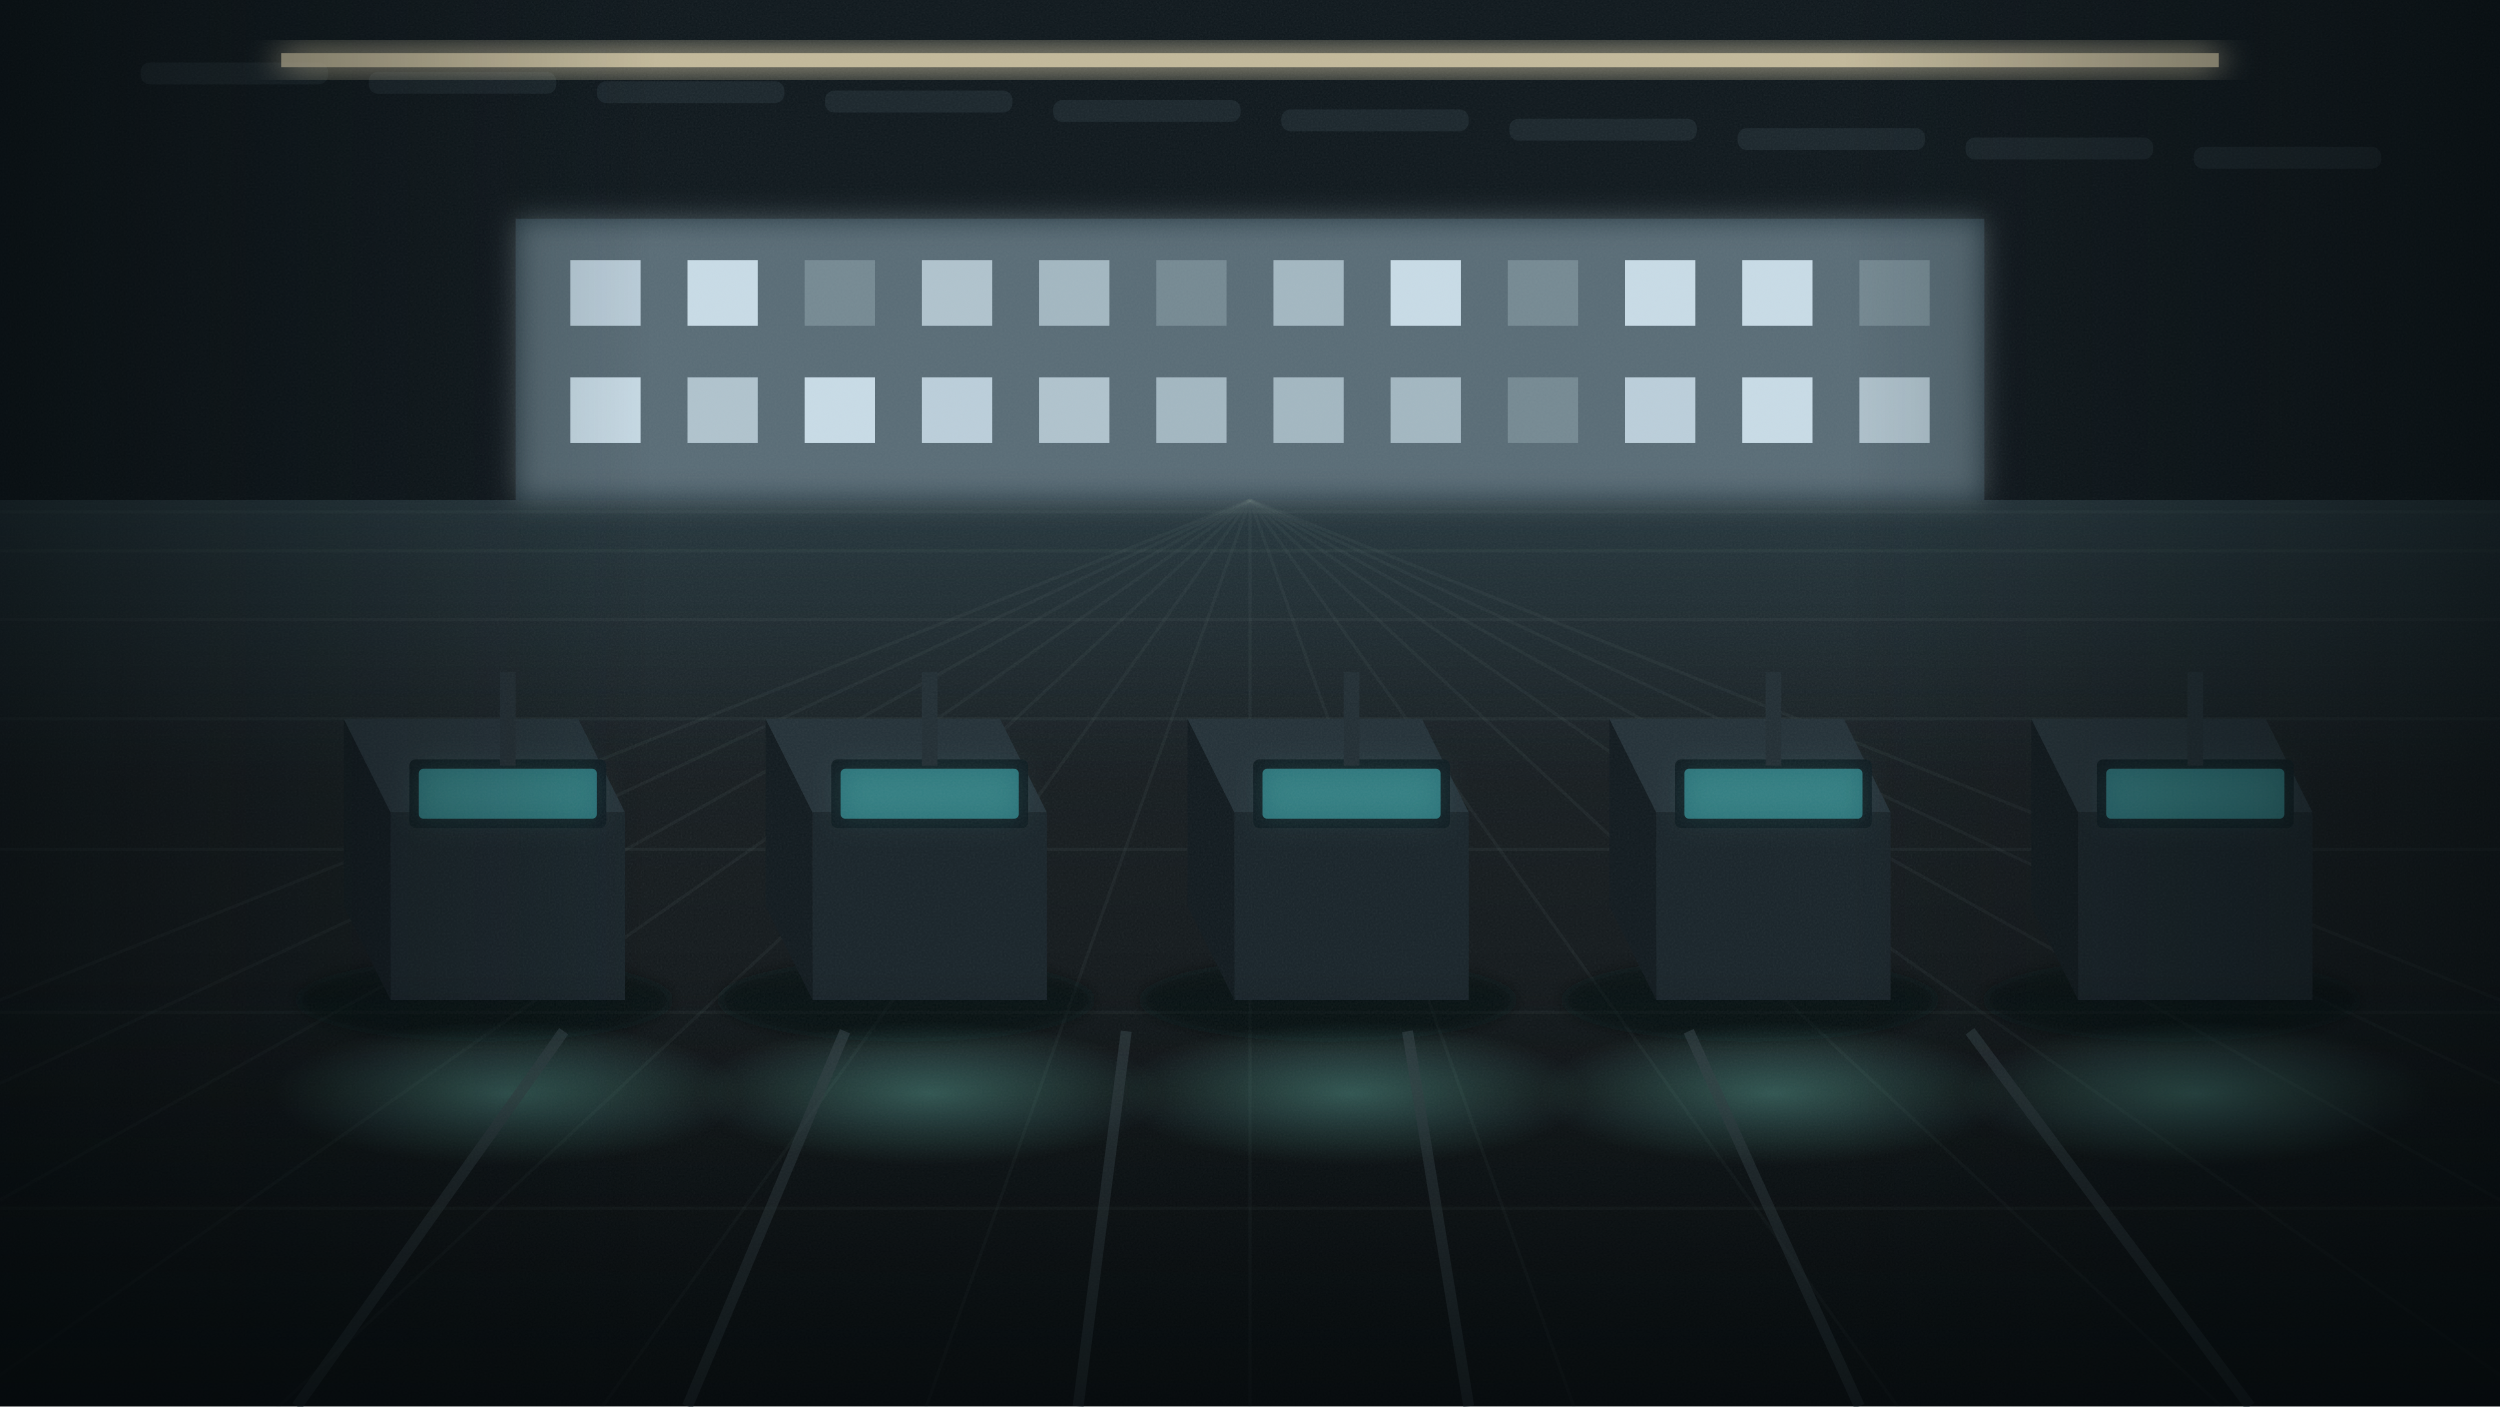
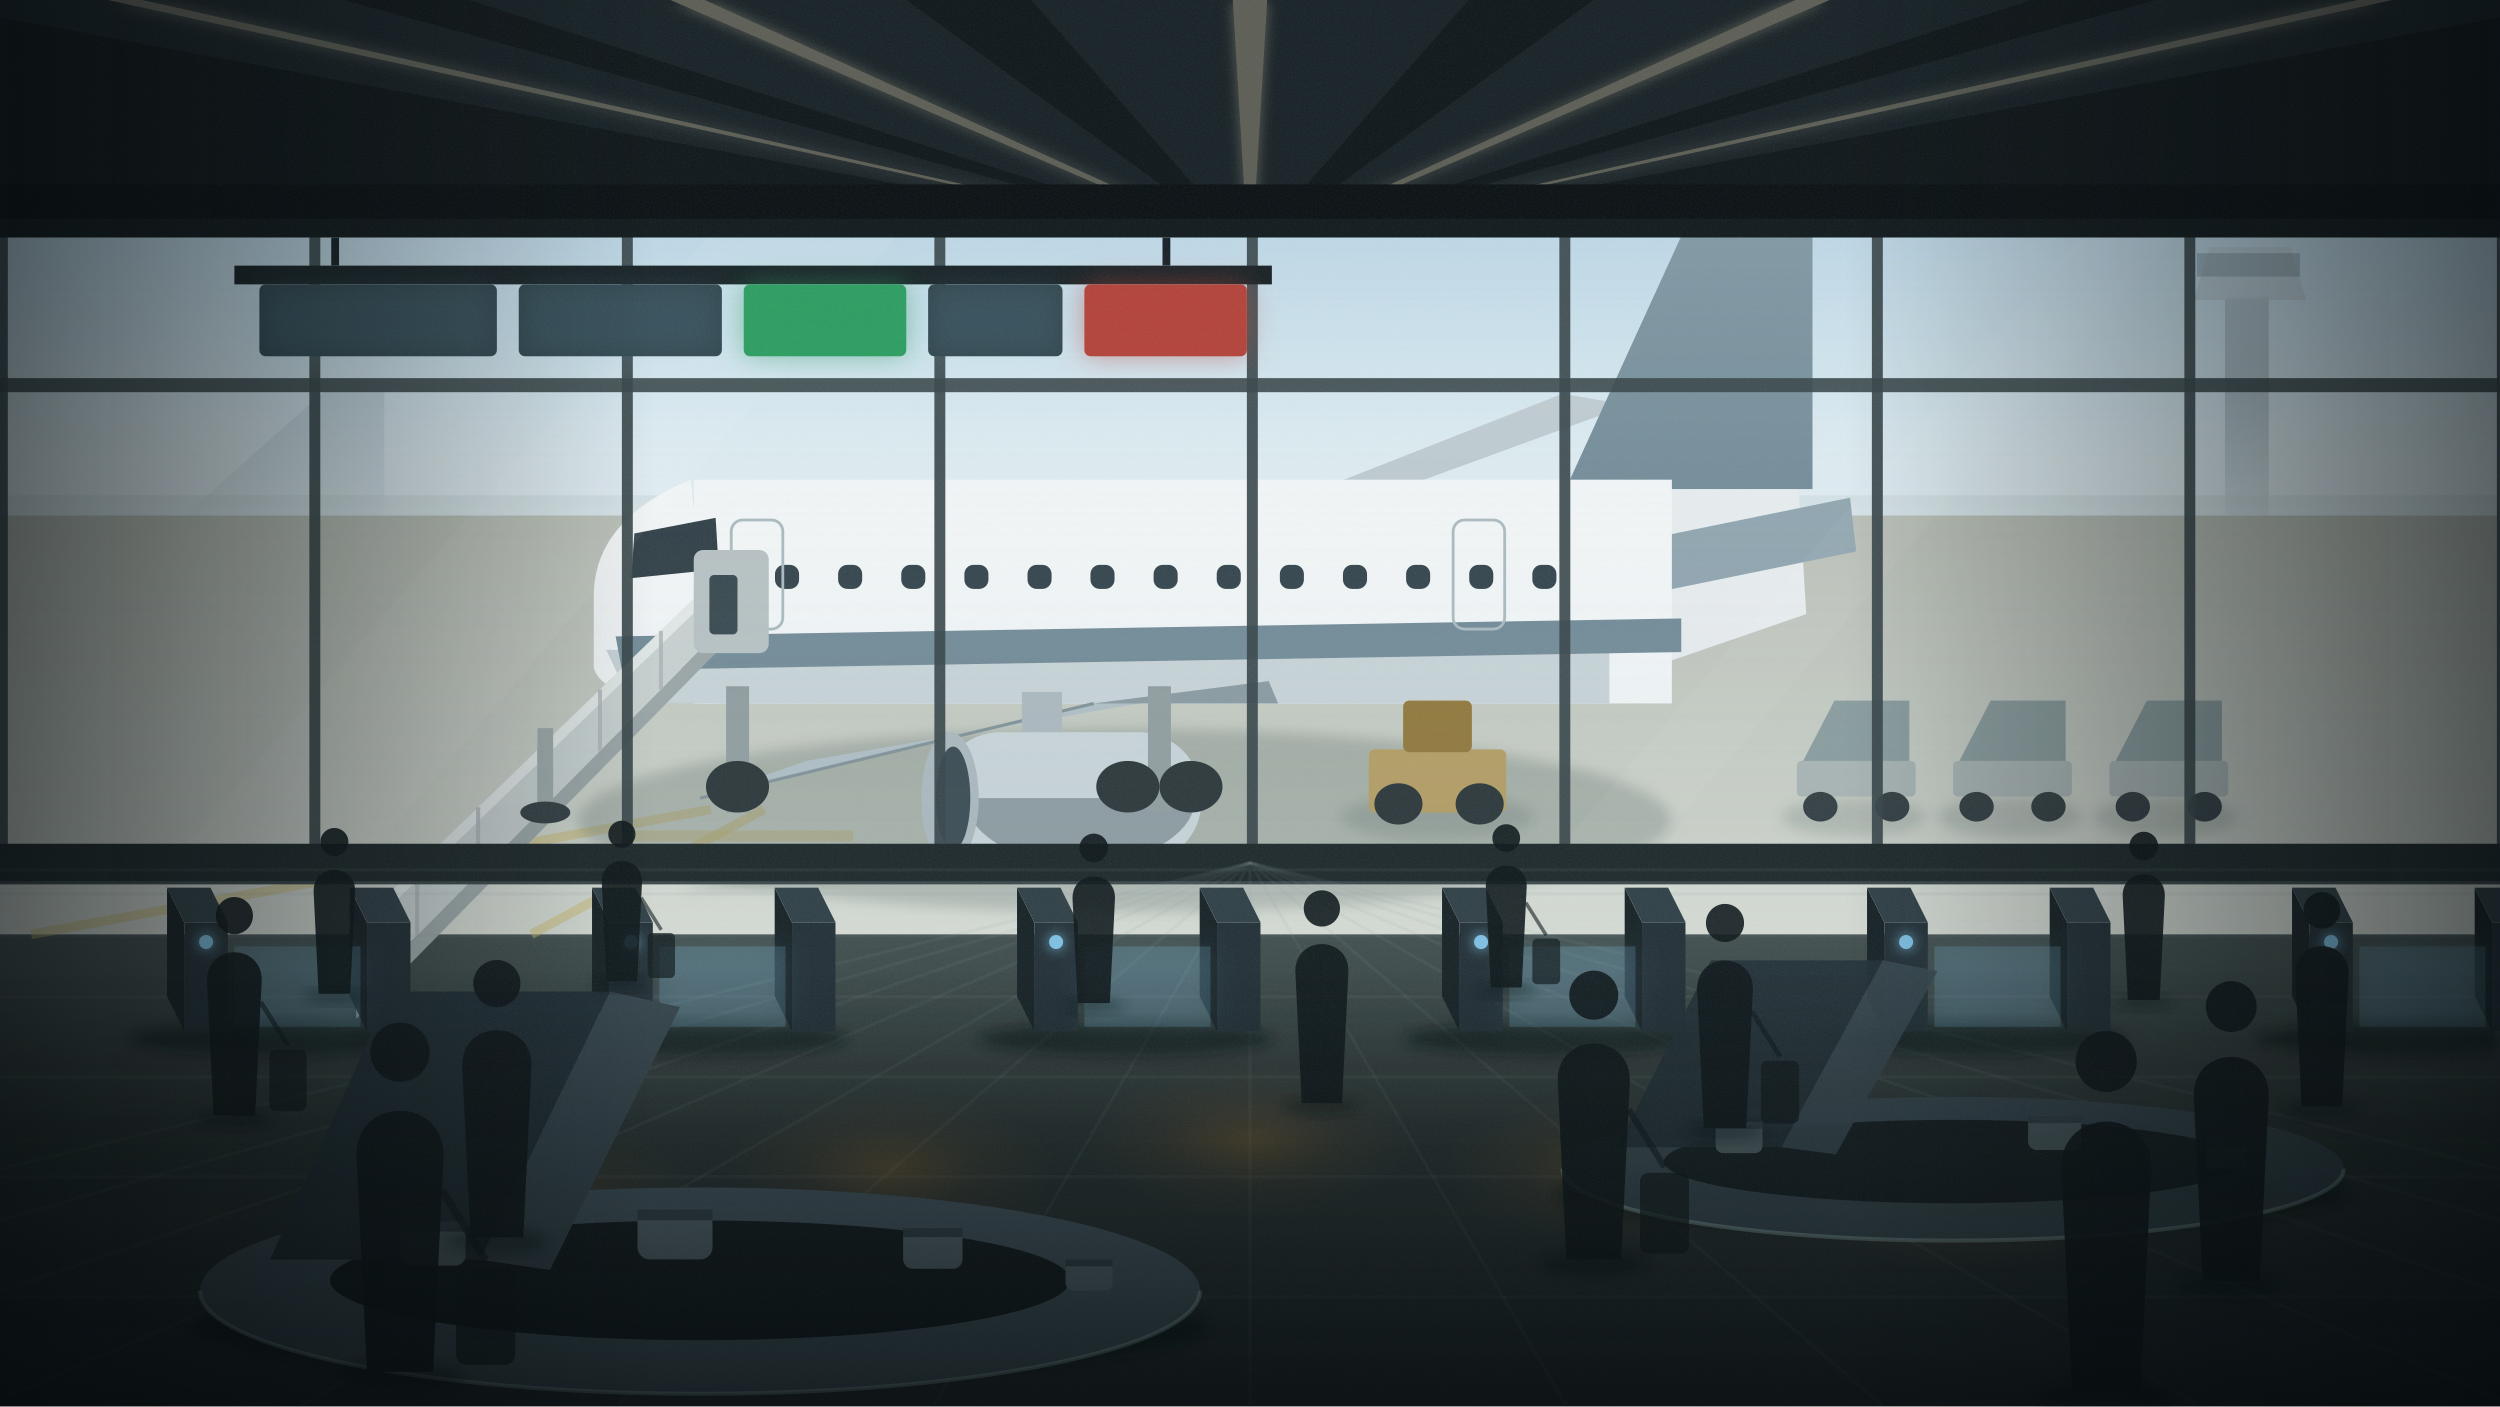
<svg xmlns="http://www.w3.org/2000/svg" width="1600" height="900" viewBox="0 0 1600 900">
  <defs>
    <filter id="gr" filterUnits="userSpaceOnUse" primitiveUnits="userSpaceOnUse" x="0" y="0" width="200" height="200">
      <feTurbulence type="fractalNoise" baseFrequency="0.85" numOctaves="3" seed="7" stitchTiles="stitch" />
      <feColorMatrix values="0 0 0 0 .55 0 0 0 0 .57 0 0 0 0 .54 .7 .7 .7 0 -.78" />
    </filter>
    <pattern id="p-gr" patternUnits="userSpaceOnUse" width="200" height="200">
      <rect width="200" height="200" filter="url(#gr)" />
    </pattern>
    <filter id="soft" x="-12%" y="-25%" width="124%" height="150%">
      <feGaussianBlur stdDeviation="4" />
    </filter>
    <filter id="near" x="-10%" y="-18%" width="120%" height="136%">
      <feGaussianBlur stdDeviation="2.2" />
    </filter>
    <filter id="bloom" x="-90%" y="-90%" width="280%" height="280%">
      <feGaussianBlur stdDeviation="11" result="b" />
      <feMerge>
        <feMergeNode in="b" />
        <feMergeNode in="b" />
        <feMergeNode in="SourceGraphic" />
      </feMerge>
    </filter>
    <filter id="bloom-s" x="-90%" y="-90%" width="280%" height="280%">
      <feGaussianBlur stdDeviation="4.5" result="b" />
      <feMerge>
        <feMergeNode in="b" />
        <feMergeNode in="SourceGraphic" />
      </feMerge>
    </filter>
    <filter id="glow" x="-80%" y="-80%" width="260%" height="260%">
      <feGaussianBlur stdDeviation="9" />
    </filter>
    <filter id="fx-bloom-s" x="-90%" y="-90%" width="280%" height="280%">
      <feGaussianBlur stdDeviation="4.5" result="b" />
      <feMerge>
        <feMergeNode in="b" />
        <feMergeNode in="SourceGraphic" />
      </feMerge>
    </filter>
    <filter id="fx-glow" x="-80%" y="-80%" width="260%" height="260%">
      <feGaussianBlur stdDeviation="9" />
    </filter>
    <filter id="fx-soft" x="-12%" y="-25%" width="124%" height="150%">
      <feGaussianBlur stdDeviation="4" />
    </filter>
    <linearGradient id="g-sky" x1="0" y1="0" x2="0" y2="1">
-       <stop offset="0" stop-color="#0b1216" />
-       <stop offset="1" stop-color="#18242a" />
+       <stop offset="0" stop-color="#8fb6cf" />
+       <stop offset="1" stop-color="#d9e9ef" />
    </linearGradient>
    <linearGradient id="g-floor" x1="0" y1="0" x2="0" y2="1">
-       <stop offset="0" stop-color="#1e2529" />
-       <stop offset="1" stop-color="#0d1214" />
+       <stop offset="0" stop-color="#3d4a45" />
+       <stop offset="1" stop-color="#232d2f" />
    </linearGradient>
    <linearGradient id="g-haze" x1="0" y1="0" x2="0" y2="1">
      <stop offset="0" stop-color="#33505a" stop-opacity="0.6" />
      <stop offset="1" stop-color="#33505a" stop-opacity="0" />
    </linearGradient>
    <linearGradient id="g-vl" x1="0" y1="0" x2="1" y2="0">
      <stop offset="0" stop-color="#04090b" stop-opacity="0.6" />
      <stop offset="1" stop-color="#04090b" stop-opacity="0" />
    </linearGradient>
    <linearGradient id="g-vr" x1="1" y1="0" x2="0" y2="0">
      <stop offset="0" stop-color="#04090b" stop-opacity="0.6" />
      <stop offset="1" stop-color="#04090b" stop-opacity="0" />
    </linearGradient>
    <linearGradient id="g-vb" x1="0" y1="1" x2="0" y2="0">
      <stop offset="0" stop-color="#04090b" stop-opacity="0.72" />
      <stop offset="1" stop-color="#04090b" stop-opacity="0" />
    </linearGradient>
    <radialGradient id="g-pool">
      <stop offset="0" stop-color="#e0912f" stop-opacity="0.45" />
      <stop offset="0.55" stop-color="#e0912f" stop-opacity="0.12" />
      <stop offset="1" stop-color="#e0912f" stop-opacity="0" />
    </radialGradient>
    <radialGradient id="g-pool-t">
-       <stop offset="0" stop-color="#7fe6d6" stop-opacity="0.4" />
-       <stop offset="1" stop-color="#7fe6d6" stop-opacity="0" />
+       <stop offset="0" stop-color="#8fd8ff" stop-opacity="0.4" />
+       <stop offset="1" stop-color="#8fd8ff" stop-opacity="0" />
    </radialGradient>
  </defs>
-   <rect width="1600" height="320" fill="url(#g-sky)" />
-   <rect y="320" width="1600" height="580" fill="url(#g-floor)" />
-   <rect y="260" width="1600" height="240" fill="url(#g-haze)" />
-   <rect width="1600" height="320" fill="#111a1f" />
-   <rect x="90" y="40" width="120" height="14" rx="6" fill="#1d282e" />
-   <rect x="236" y="46" width="120" height="14" rx="6" fill="#1d282e" />
-   <rect x="382" y="52" width="120" height="14" rx="6" fill="#1d282e" />
-   <rect x="528" y="58" width="120" height="14" rx="6" fill="#1d282e" />
-   <rect x="674" y="64" width="120" height="14" rx="6" fill="#1d282e" />
-   <rect x="820" y="70" width="120" height="14" rx="6" fill="#1d282e" />
-   <rect x="966" y="76" width="120" height="14" rx="6" fill="#1d282e" />
-   <rect x="1112" y="82" width="120" height="14" rx="6" fill="#1d282e" />
-   <rect x="1258" y="88" width="120" height="14" rx="6" fill="#1d282e" />
-   <rect x="1404" y="94" width="120" height="14" rx="6" fill="#1d282e" />
-   <rect x="180" y="34" width="1240" height="9" fill="#ffeec4" opacity="0.75" filter="url(#bloom)" />
-   <rect x="330" y="140" width="940" height="180" fill="#243640" />
-   <rect x="365" y="166.5" width="45" height="42" fill="#d1e4f0" opacity="0.8" />
-   <rect x="365" y="241.5" width="45" height="42" fill="#d1e4f0" opacity="0.9" />
-   <rect x="440" y="166.5" width="45" height="42" fill="#d1e4f0" opacity="0.9" />
-   <rect x="440" y="241.5" width="45" height="42" fill="#d1e4f0" opacity="0.7" />
-   <rect x="515" y="166.5" width="45" height="42" fill="#5d7079" opacity="0.7" />
-   <rect x="515" y="241.5" width="45" height="42" fill="#d1e4f0" opacity="0.9" />
-   <rect x="590" y="166.5" width="45" height="42" fill="#d1e4f0" opacity="0.7" />
-   <rect x="590" y="241.5" width="45" height="42" fill="#d1e4f0" opacity="0.8" />
-   <rect x="665" y="166.5" width="45" height="42" fill="#d1e4f0" opacity="0.6" />
-   <rect x="665" y="241.5" width="45" height="42" fill="#d1e4f0" opacity="0.7" />
-   <rect x="740" y="166.5" width="45" height="42" fill="#5d7079" opacity="0.7" />
-   <rect x="740" y="241.5" width="45" height="42" fill="#d1e4f0" opacity="0.6" />
-   <rect x="815" y="166.5" width="45" height="42" fill="#d1e4f0" opacity="0.6" />
-   <rect x="815" y="241.5" width="45" height="42" fill="#d1e4f0" opacity="0.6" />
-   <rect x="890" y="166.5" width="45" height="42" fill="#d1e4f0" opacity="0.9" />
-   <rect x="890" y="241.5" width="45" height="42" fill="#d1e4f0" opacity="0.6" />
-   <rect x="965" y="166.5" width="45" height="42" fill="#5d7079" opacity="0.7" />
-   <rect x="965" y="241.5" width="45" height="42" fill="#5d7079" opacity="0.7" />
-   <rect x="1040" y="166.5" width="45" height="42" fill="#d1e4f0" opacity="0.9" />
-   <rect x="1040" y="241.5" width="45" height="42" fill="#d1e4f0" opacity="0.8" />
-   <rect x="1115" y="166.5" width="45" height="42" fill="#d1e4f0" opacity="0.9" />
-   <rect x="1115" y="241.5" width="45" height="42" fill="#d1e4f0" opacity="0.9" />
-   <rect x="1190" y="166.5" width="45" height="42" fill="#5d7079" opacity="0.7" />
-   <rect x="1190" y="241.5" width="45" height="42" fill="#d1e4f0" opacity="0.7" />
-   <rect x="330" y="140" width="940" height="180" fill="#dbeef8" opacity="0.3" filter="url(#glow)" />
-   <path d="M -700 920 L 800 320" stroke="#6b7b76" stroke-width="2" opacity="0.1" fill="none" />
-   <path d="M -485.7 920 L 800 320" stroke="#6b7b76" stroke-width="2" opacity="0.1" fill="none" />
-   <path d="M -271.4 920 L 800 320" stroke="#6b7b76" stroke-width="2" opacity="0.1" fill="none" />
-   <path d="M -57.1 920 L 800 320" stroke="#6b7b76" stroke-width="2" opacity="0.1" fill="none" />
-   <path d="M 157.1 920 L 800 320" stroke="#6b7b76" stroke-width="2" opacity="0.1" fill="none" />
-   <path d="M 371.4 920 L 800 320" stroke="#6b7b76" stroke-width="2" opacity="0.1" fill="none" />
-   <path d="M 585.7 920 L 800 320" stroke="#6b7b76" stroke-width="2" opacity="0.1" fill="none" />
-   <path d="M 800 920 L 800 320" stroke="#6b7b76" stroke-width="2" opacity="0.1" fill="none" />
-   <path d="M 1014.3 920 L 800 320" stroke="#6b7b76" stroke-width="2" opacity="0.1" fill="none" />
-   <path d="M 1228.6 920 L 800 320" stroke="#6b7b76" stroke-width="2" opacity="0.1" fill="none" />
-   <path d="M 1442.9 920 L 800 320" stroke="#6b7b76" stroke-width="2" opacity="0.1" fill="none" />
-   <path d="M 1657.1 920 L 800 320" stroke="#6b7b76" stroke-width="2" opacity="0.1" fill="none" />
-   <path d="M 1871.4 920 L 800 320" stroke="#6b7b76" stroke-width="2" opacity="0.1" fill="none" />
-   <path d="M 2085.7 920 L 800 320" stroke="#6b7b76" stroke-width="2" opacity="0.1" fill="none" />
-   <path d="M 2300 920 L 800 320" stroke="#6b7b76" stroke-width="2" opacity="0.1" fill="none" />
-   <path d="M 0 327.6 L 1600 327.6" stroke="#6b7b76" stroke-width="2" opacity="0.1" fill="none" />
-   <path d="M 0 352.6 L 1600 352.6" stroke="#6b7b76" stroke-width="2" opacity="0.1" fill="none" />
-   <path d="M 0 396.5 L 1600 396.5" stroke="#6b7b76" stroke-width="2" opacity="0.1" fill="none" />
-   <path d="M 0 460 L 1600 460" stroke="#6b7b76" stroke-width="2" opacity="0.1" fill="none" />
-   <path d="M 0 543.6 L 1600 543.6" stroke="#6b7b76" stroke-width="2" opacity="0.1" fill="none" />
-   <path d="M 0 647.9 L 1600 647.9" stroke="#6b7b76" stroke-width="2" opacity="0.1" fill="none" />
-   <path d="M 0 773.3 L 1600 773.3" stroke="#6b7b76" stroke-width="2" opacity="0.1" fill="none" />
-   <ellipse cx="310" cy="640" rx="120" ry="26" fill="#04090b" opacity="0.5" filter="url(#soft)" />
-   <path d="M 250 640 L 220 580 L 220 460 L 250 520 Z" fill="#131c21" />
-   <path d="M 250 520 L 400 520 L 370 460 L 220 460 Z" fill="#26333a" />
-   <rect x="250" y="520" width="150" height="120" fill="#1b262c" />
-   <rect x="262" y="486" width="126" height="44" rx="4" fill="#0f1c22" />
-   <rect x="268" y="492" width="114" height="32" rx="3" fill="#2f7f86" opacity="0.85" />
-   <rect x="268" y="492" width="114" height="32" fill="#7fe6d6" opacity="0.14" filter="url(#glow)" />
-   <rect x="320" y="430" width="10" height="60" fill="#243036" />
-   <ellipse cx="325" cy="700" rx="150" ry="46" fill="url(#g-pool-t)" />
-   <ellipse cx="580" cy="640" rx="120" ry="26" fill="#04090b" opacity="0.5" filter="url(#soft)" />
-   <path d="M 520 640 L 490 580 L 490 460 L 520 520 Z" fill="#131c21" />
-   <path d="M 520 520 L 670 520 L 640 460 L 490 460 Z" fill="#26333a" />
-   <rect x="520" y="520" width="150" height="120" fill="#1b262c" />
-   <rect x="532" y="486" width="126" height="44" rx="4" fill="#0f1c22" />
-   <rect x="538" y="492" width="114" height="32" rx="3" fill="#2f7f86" opacity="0.85" />
-   <rect x="538" y="492" width="114" height="32" fill="#7fe6d6" opacity="0.14" filter="url(#glow)" />
-   <rect x="590" y="430" width="10" height="60" fill="#243036" />
-   <ellipse cx="595" cy="700" rx="150" ry="46" fill="url(#g-pool-t)" />
-   <ellipse cx="850" cy="640" rx="120" ry="26" fill="#04090b" opacity="0.5" filter="url(#soft)" />
-   <path d="M 790 640 L 760 580 L 760 460 L 790 520 Z" fill="#131c21" />
-   <path d="M 790 520 L 940 520 L 910 460 L 760 460 Z" fill="#26333a" />
-   <rect x="790" y="520" width="150" height="120" fill="#1b262c" />
-   <rect x="802" y="486" width="126" height="44" rx="4" fill="#0f1c22" />
-   <rect x="808" y="492" width="114" height="32" rx="3" fill="#2f7f86" opacity="0.85" />
-   <rect x="808" y="492" width="114" height="32" fill="#7fe6d6" opacity="0.14" filter="url(#glow)" />
-   <rect x="860" y="430" width="10" height="60" fill="#243036" />
-   <ellipse cx="865" cy="700" rx="150" ry="46" fill="url(#g-pool-t)" />
-   <ellipse cx="1120" cy="640" rx="120" ry="26" fill="#04090b" opacity="0.5" filter="url(#soft)" />
-   <path d="M 1060 640 L 1030 580 L 1030 460 L 1060 520 Z" fill="#131c21" />
-   <path d="M 1060 520 L 1210 520 L 1180 460 L 1030 460 Z" fill="#26333a" />
-   <rect x="1060" y="520" width="150" height="120" fill="#1b262c" />
-   <rect x="1072" y="486" width="126" height="44" rx="4" fill="#0f1c22" />
-   <rect x="1078" y="492" width="114" height="32" rx="3" fill="#2f7f86" opacity="0.85" />
-   <rect x="1078" y="492" width="114" height="32" fill="#7fe6d6" opacity="0.14" filter="url(#glow)" />
-   <rect x="1130" y="430" width="10" height="60" fill="#243036" />
-   <ellipse cx="1135" cy="700" rx="150" ry="46" fill="url(#g-pool-t)" />
-   <ellipse cx="1390" cy="640" rx="120" ry="26" fill="#04090b" opacity="0.5" filter="url(#soft)" />
-   <path d="M 1330 640 L 1300 580 L 1300 460 L 1330 520 Z" fill="#131c21" />
-   <path d="M 1330 520 L 1480 520 L 1450 460 L 1300 460 Z" fill="#26333a" />
-   <rect x="1330" y="520" width="150" height="120" fill="#1b262c" />
-   <rect x="1342" y="486" width="126" height="44" rx="4" fill="#0f1c22" />
-   <rect x="1348" y="492" width="114" height="32" rx="3" fill="#2f7f86" opacity="0.85" />
-   <rect x="1348" y="492" width="114" height="32" fill="#7fe6d6" opacity="0.14" filter="url(#glow)" />
-   <rect x="1400" y="430" width="10" height="60" fill="#243036" />
-   <ellipse cx="1405" cy="700" rx="150" ry="46" fill="url(#g-pool-t)" />
-   <path d="M 190 900 L 360.8 660" stroke="#3c4a50" stroke-width="7" opacity="0.55" fill="none" />
-   <path d="M 440 900 L 540.8 660" stroke="#3c4a50" stroke-width="7" opacity="0.55" fill="none" />
-   <path d="M 690 900 L 720.8 660" stroke="#3c4a50" stroke-width="7" opacity="0.55" fill="none" />
-   <path d="M 940 900 L 900.8 660" stroke="#3c4a50" stroke-width="7" opacity="0.55" fill="none" />
-   <path d="M 1190 900 L 1080.8 660" stroke="#3c4a50" stroke-width="7" opacity="0.55" fill="none" />
-   <path d="M 1440 900 L 1260.8 660" stroke="#3c4a50" stroke-width="7" opacity="0.55" fill="none" />
+   <rect width="1600" height="330" fill="url(#g-sky)" />
+   <rect y="330" width="1600" height="570" fill="url(#g-floor)" />
+   <rect y="270" width="1600" height="240" fill="url(#g-haze)" />
+   <defs>
+     <linearGradient id="a-sky" x1="0" y1="0" x2="0" y2="1">
+       <stop offset="0" stop-color="#8ab3ce" />
+       <stop offset="0.72" stop-color="#cfe3ec" />
+       <stop offset="1" stop-color="#e6f0f2" />
+     </linearGradient>
+     <linearGradient id="a-apron" x1="0" y1="0" x2="0" y2="1">
+       <stop offset="0" stop-color="#b6bcb3" />
+       <stop offset="1" stop-color="#d4d8ce" />
+     </linearGradient>
+     <linearGradient id="a-glass" x1="0" y1="0" x2="0" y2="1">
+       <stop offset="0" stop-color="#e8f4fa" stop-opacity="0.18" />
+       <stop offset="0.5" stop-color="#cfe4ee" stop-opacity="0.05" />
+       <stop offset="1" stop-color="#9fbccb" stop-opacity="0.12" />
+     </linearGradient>
+     <linearGradient id="a-fhaze" x1="0" y1="0" x2="0" y2="1">
+       <stop offset="0" stop-color="#dceaf0" stop-opacity="0" />
+       <stop offset="1" stop-color="#dceaf0" stop-opacity="0.85" />
+     </linearGradient>
+     <linearGradient id="a-refl" x1="0" y1="0" x2="0" y2="1">
+       <stop offset="0" stop-color="#cfe6f2" stop-opacity="0.16" />
+       <stop offset="1" stop-color="#cfe6f2" stop-opacity="0" />
+     </linearGradient>
+   </defs>
+   <rect width="1600" height="330" fill="url(#a-sky)" />
+   <path d="M 118 330 L 208 250 L 246 250 L 246 330 Z" fill="#a9bec8" opacity="0.45" />
+   <rect x="1424" y="190" width="28" height="140" fill="#9aacb4" opacity="0.7" />
+   <path d="M 1404 192 L 1414 158 L 1466 158 L 1476 192 Z" fill="#b0c1c8" opacity="0.75" />
+   <rect x="1406" y="162" width="66" height="15" fill="#5f7681" opacity="0.45" />
+   <rect y="317" width="1600" height="15" fill="#8d9a96" opacity="0.4" />
+   <rect y="248" width="1600" height="92" fill="url(#a-fhaze)" />
+   <rect y="330" width="1600" height="268" fill="url(#a-apron)" />
+   <path d="M 455 518 L 20 598" stroke="#c9b45e" stroke-width="6" opacity="0.5" fill="none" />
+   <path d="M 489 518 L 340 598" stroke="#c9b45e" stroke-width="6" opacity="0.5" fill="none" />
+   <path d="M 400 535 L 546 535" stroke="#c9b45e" stroke-width="7" opacity="0.45" fill="none" />
+   <ellipse cx="720" cy="525" rx="350" ry="58.7" fill="#57655f" opacity="0.32" filter="url(#soft)" />
+   <path d="M 850 311 L 1000 252 L 1042 259.3 L 895 313 Z" fill="#bcc8cd" />
+   <path d="M 990 307 L 1150 292.4 L 1156 393 L 990 450.2 Z" fill="#e7ecee" />
+   <path d="M 1002 313 L 1092 116.1 L 1160 116.1 L 1160 313 Z" fill="#6f8894" />
+   <path d="M 1044 347.1 L 1184 318.5 L 1188 352.9 L 1048 381.5 Z" fill="#8ea3ad" />
+   <path d="M 442 307 Q 380 332.8 380 381.5 L 380 427.3 Q 386 450.2 458 450.2 Z" fill="#f2f5f6" />
+   <rect x="444" y="307" width="626" height="143.2" fill="#f2f5f6" />
+   <path d="M 388 415.9 L 1030 415.9 L 1030 450.2 L 404 450.2 Z" fill="#c2ced3" opacity="0.9" />
+   <path d="M 406 341.4 L 458 331.4 L 460 364.3 L 404 370 Z" fill="#2c3a42" />
+   <path d="M 394 407.3 L 1076 395.8 L 1076 417.3 L 398 428.8 Z" fill="#6f8894" />
+   <rect x="496" y="361.5" width="15.4" height="15.4" rx="5.9" fill="#2f3f47" />
+   <rect x="536.4" y="361.5" width="15.4" height="15.4" rx="5.9" fill="#2f3f47" />
+   <rect x="576.8" y="361.5" width="15.4" height="15.4" rx="5.9" fill="#2f3f47" />
+   <rect x="617.2" y="361.5" width="15.4" height="15.4" rx="5.9" fill="#2f3f47" />
+   <rect x="657.6" y="361.5" width="15.4" height="15.4" rx="5.9" fill="#2f3f47" />
+   <rect x="697.9" y="361.5" width="15.4" height="15.4" rx="5.9" fill="#2f3f47" />
+   <rect x="738.3" y="361.5" width="15.4" height="15.4" rx="5.9" fill="#2f3f47" />
+   <rect x="778.7" y="361.5" width="15.4" height="15.4" rx="5.9" fill="#2f3f47" />
+   <rect x="819.1" y="361.5" width="15.4" height="15.4" rx="5.9" fill="#2f3f47" />
+   <rect x="859.5" y="361.5" width="15.4" height="15.4" rx="5.9" fill="#2f3f47" />
+   <rect x="899.9" y="361.5" width="15.4" height="15.4" rx="5.9" fill="#2f3f47" />
+   <rect x="940.3" y="361.5" width="15.4" height="15.4" rx="5.9" fill="#2f3f47" />
+   <rect x="980.7" y="361.5" width="15.4" height="15.4" rx="5.9" fill="#2f3f47" />
+   <rect x="468" y="332.8" width="33" height="69.8" rx="7.3" fill="none" stroke="#a9b8bd" stroke-width="1.8" />
+   <rect x="930" y="332.8" width="33" height="69.8" rx="7.3" fill="none" stroke="#a9b8bd" stroke-width="1.8" />
+   <path d="M 760 534.7 L 500 553 L 432 571.4 L 690 549.4 Z" fill="#4f5d58" opacity="0.3" filter="url(#soft)" />
+   <path d="M 812 435.9 L 516 487 L 448 510.8 L 700 450.2 Z" fill="#aebdc3" />
+   <path d="M 448 510.8 L 700 450.2" stroke="#7e8e94" stroke-width="2" fill="none" />
+   <path d="M 812 435.9 L 700 450.2 L 818 450.2 Z" fill="#87979d" />
+   <rect x="654" y="442.9" width="25.7" height="40.4" fill="#aab7bc" />
+   <rect x="600" y="468.6" width="168.9" height="84.4" rx="40.4" fill="#c9d4d8" />
+   <path d="M 618 510.8 a 73.4 42.2 0 0 0 146.9 0 Z" fill="#8b989d" />
+   <ellipse cx="608" cy="510.8" rx="18.4" ry="42.2" fill="#aab7bc" />
+   <ellipse cx="610" cy="510.8" rx="11" ry="33" fill="#33434a" />
+   <rect x="464.7" y="439.2" width="14.7" height="80.8" fill="#8e9a9c" />
+   <ellipse cx="472" cy="503.5" rx="20.2" ry="16.5" fill="#232c2f" />
+   <rect x="734.7" y="439.2" width="14.7" height="80.8" fill="#8e9a9c" />
+   <ellipse cx="721.8" cy="503.5" rx="20.2" ry="16.5" fill="#232c2f" />
+   <ellipse cx="762.2" cy="503.5" rx="20.2" ry="16.5" fill="#232c2f" />
+   <ellipse cx="920" cy="523" rx="62" ry="14.7" fill="#57655f" opacity="0.26" filter="url(#soft)" />
+   <rect x="876" y="479.6" width="88" height="40.4" rx="4" fill="#b39a5c" />
+   <rect x="898" y="448.4" width="44" height="33" rx="4" fill="#8e7333" />
+   <ellipse cx="895" cy="514.5" rx="15.4" ry="13.2" fill="#232c2f" />
+   <ellipse cx="947" cy="514.5" rx="15.4" ry="13.2" fill="#232c2f" />
+   <ellipse cx="1186" cy="523" rx="46" ry="12.5" fill="#57655f" opacity="0.24" filter="url(#soft)" />
+   <rect x="1150" y="487" width="76" height="22.8" rx="3" fill="#a8b2b1" />
+   <path d="M 1154 487 L 1174 448.4 L 1222 448.4 L 1222 487 Z" fill="#87999a" />
+   <ellipse cx="1165" cy="516.3" rx="11" ry="9.5" fill="#2a3437" />
+   <ellipse cx="1211" cy="516.3" rx="11" ry="9.5" fill="#2a3437" />
+   <ellipse cx="1286" cy="523" rx="46" ry="12.5" fill="#57655f" opacity="0.24" filter="url(#soft)" />
+   <rect x="1250" y="487" width="76" height="22.8" rx="3" fill="#a8b2b1" />
+   <path d="M 1254 487 L 1274 448.4 L 1322 448.4 L 1322 487 Z" fill="#87999a" />
+   <ellipse cx="1265" cy="516.3" rx="11" ry="9.5" fill="#2a3437" />
+   <ellipse cx="1311" cy="516.3" rx="11" ry="9.5" fill="#2a3437" />
+   <ellipse cx="1386" cy="523" rx="46" ry="12.5" fill="#57655f" opacity="0.24" filter="url(#soft)" />
+   <rect x="1350" y="487" width="76" height="22.8" rx="3" fill="#a8b2b1" />
+   <path d="M 1354 487 L 1374 448.4 L 1422 448.4 L 1422 487 Z" fill="#87999a" />
+   <ellipse cx="1365" cy="516.3" rx="11" ry="9.5" fill="#2a3437" />
+   <ellipse cx="1411" cy="516.3" rx="11" ry="9.5" fill="#2a3437" />
+   <path d="M 228 592 L 462 366 L 462 402 L 228 638 Z" fill="#c8cfce" />
+   <path d="M 228 638 L 462 402 L 462 414 L 228 652 Z" fill="#98a2a3" />
+   <path d="M 228 592 L 462 366 L 462 375 L 228 601 Z" fill="#e2e7e6" />
+   <path d="M 267 554.3 L 267 598.7" stroke="#a7b0b0" stroke-width="2.6" opacity="0.8" fill="none" />
+   <path d="M 306 516.7 L 306 559.3" stroke="#a7b0b0" stroke-width="2.6" opacity="0.8" fill="none" />
+   <path d="M 345 479 L 345 520" stroke="#a7b0b0" stroke-width="2.6" opacity="0.8" fill="none" />
+   <path d="M 384 441.3 L 384 480.7" stroke="#a7b0b0" stroke-width="2.6" opacity="0.8" fill="none" />
+   <path d="M 423 403.7 L 423 441.3" stroke="#a7b0b0" stroke-width="2.6" opacity="0.8" fill="none" />
+   <rect x="444" y="352" width="48" height="66" rx="6" fill="#b6c0c1" />
+   <rect x="454" y="368" width="18" height="38" rx="3" fill="#33434a" />
+   <rect x="344" y="466" width="10" height="52" fill="#9aa4a5" />
+   <ellipse cx="349" cy="520" rx="16" ry="7" fill="#2a3437" />
+   <rect y="132" width="1600" height="420" fill="url(#a-glass)" />
+   <path d="M 110 552 L 470 132 L 590 132 L 232 552 Z" fill="#ffffff" opacity="0.05" />
+   <path d="M 990 552 L 1348 132 L 1408 132 L 1050 552 Z" fill="#ffffff" opacity="0.04" />
+   <rect x="-2" y="132" width="7" height="420" fill="#3c4a4e" opacity="0.92" />
+   <rect x="198" y="132" width="7" height="420" fill="#3c4a4e" opacity="0.92" />
+   <rect x="398" y="132" width="7" height="420" fill="#3c4a4e" opacity="0.92" />
+   <rect x="598" y="132" width="7" height="420" fill="#3c4a4e" opacity="0.92" />
+   <rect x="798" y="132" width="7" height="420" fill="#3c4a4e" opacity="0.92" />
+   <rect x="998" y="132" width="7" height="420" fill="#3c4a4e" opacity="0.92" />
+   <rect x="1198" y="132" width="7" height="420" fill="#3c4a4e" opacity="0.92" />
+   <rect x="1398" y="132" width="7" height="420" fill="#3c4a4e" opacity="0.92" />
+   <rect x="1598" y="132" width="7" height="420" fill="#3c4a4e" opacity="0.92" />
+   <rect y="242" width="1600" height="9" fill="#3c4a4e" opacity="0.9" />
+   <rect y="132" width="1600" height="20" fill="#141d20" />
+   <rect y="540" width="1600" height="26" fill="#222d30" />
+   <rect width="1600" height="132" fill="#121a1d" />
+   <path d="M -60 0 L 652 132 L 700 132 L 220 0 Z" fill="#1a2429" />
+   <path d="M 69 0 L 673 132 L 679 132 L 91 0 Z" fill="#ffeec4" opacity="0.3" filter="url(#bloom-s)" />
+   <path d="M 300 0 L 714 132 L 762 132 L 580 0 Z" fill="#1a2429" />
+   <path d="M 429 0 L 735 132 L 741 132 L 451 0 Z" fill="#ffeec4" opacity="0.3" filter="url(#bloom-s)" />
+   <path d="M 660 0 L 776 132 L 824 132 L 940 0 Z" fill="#1a2429" />
+   <path d="M 789 0 L 797 132 L 803 132 L 811 0 Z" fill="#ffeec4" opacity="0.3" filter="url(#bloom-s)" />
+   <path d="M 1020 0 L 838 132 L 886 132 L 1300 0 Z" fill="#1a2429" />
+   <path d="M 1149 0 L 859 132 L 865 132 L 1171 0 Z" fill="#ffeec4" opacity="0.3" filter="url(#bloom-s)" />
+   <path d="M 1380 0 L 900 132 L 948 132 L 1660 0 Z" fill="#1a2429" />
+   <path d="M 1509 0 L 921 132 L 927 132 L 1531 0 Z" fill="#ffeec4" opacity="0.3" filter="url(#bloom-s)" />
+   <rect y="118" width="1600" height="22" fill="#0d1417" />
+   <rect x="150" y="170" width="664" height="12" fill="#1a2428" />
+   <rect x="212" y="152" width="5" height="18" fill="#1a2428" />
+   <rect x="744" y="152" width="5" height="18" fill="#1a2428" />
+   <rect x="166" y="182" width="152" height="46" rx="4" fill="#31454c" />
+   <rect x="166" y="182" width="152" height="46" fill="#8fd8ff" opacity="0.1" filter="url(#glow)" />
+   <rect x="332" y="182" width="130" height="46" rx="4" fill="#31454c" />
+   <rect x="332" y="182" width="130" height="46" fill="#8fd8ff" opacity="0.1" filter="url(#glow)" />
+   <rect x="476" y="182" width="104" height="46" rx="4" fill="#2f9e63" />
+   <rect x="476" y="182" width="104" height="46" fill="#2f9e63" opacity="0.5" filter="url(#glow)" />
+   <rect x="594" y="182" width="86" height="46" rx="4" fill="#31454c" />
+   <rect x="594" y="182" width="86" height="46" fill="#8fd8ff" opacity="0.1" filter="url(#glow)" />
+   <rect x="694" y="182" width="104" height="46" rx="4" fill="#b3453c" />
+   <rect x="694" y="182" width="104" height="46" fill="#b3453c" opacity="0.5" filter="url(#glow)" />
+   <path d="M -700 920 L 800 552" stroke="#7d8f8a" stroke-width="2" opacity="0.1" fill="none" />
+   <path d="M -485.7 920 L 800 552" stroke="#7d8f8a" stroke-width="2" opacity="0.1" fill="none" />
+   <path d="M -271.4 920 L 800 552" stroke="#7d8f8a" stroke-width="2" opacity="0.1" fill="none" />
+   <path d="M -57.1 920 L 800 552" stroke="#7d8f8a" stroke-width="2" opacity="0.1" fill="none" />
+   <path d="M 157.1 920 L 800 552" stroke="#7d8f8a" stroke-width="2" opacity="0.1" fill="none" />
+   <path d="M 371.4 920 L 800 552" stroke="#7d8f8a" stroke-width="2" opacity="0.1" fill="none" />
+   <path d="M 585.7 920 L 800 552" stroke="#7d8f8a" stroke-width="2" opacity="0.1" fill="none" />
+   <path d="M 800 920 L 800 552" stroke="#7d8f8a" stroke-width="2" opacity="0.1" fill="none" />
+   <path d="M 1014.3 920 L 800 552" stroke="#7d8f8a" stroke-width="2" opacity="0.1" fill="none" />
+   <path d="M 1228.6 920 L 800 552" stroke="#7d8f8a" stroke-width="2" opacity="0.1" fill="none" />
+   <path d="M 1442.9 920 L 800 552" stroke="#7d8f8a" stroke-width="2" opacity="0.1" fill="none" />
+   <path d="M 1657.1 920 L 800 552" stroke="#7d8f8a" stroke-width="2" opacity="0.1" fill="none" />
+   <path d="M 1871.4 920 L 800 552" stroke="#7d8f8a" stroke-width="2" opacity="0.1" fill="none" />
+   <path d="M 2085.7 920 L 800 552" stroke="#7d8f8a" stroke-width="2" opacity="0.1" fill="none" />
+   <path d="M 2300 920 L 800 552" stroke="#7d8f8a" stroke-width="2" opacity="0.1" fill="none" />
+   <path d="M 0 556.7 L 1600 556.7" stroke="#7d8f8a" stroke-width="2" opacity="0.1" fill="none" />
+   <path d="M 0 572 L 1600 572" stroke="#7d8f8a" stroke-width="2" opacity="0.1" fill="none" />
+   <path d="M 0 598.9 L 1600 598.9" stroke="#7d8f8a" stroke-width="2" opacity="0.1" fill="none" />
+   <path d="M 0 637.8 L 1600 637.8" stroke="#7d8f8a" stroke-width="2" opacity="0.1" fill="none" />
+   <path d="M 0 689.2 L 1600 689.2" stroke="#7d8f8a" stroke-width="2" opacity="0.1" fill="none" />
+   <path d="M 0 753.1 L 1600 753.1" stroke="#7d8f8a" stroke-width="2" opacity="0.1" fill="none" />
+   <path d="M 0 830 L 1600 830" stroke="#7d8f8a" stroke-width="2" opacity="0.1" fill="none" />
+   <rect y="564" width="1600" height="170" fill="url(#a-refl)" />
+   <ellipse cx="340" cy="766" rx="104" ry="48" fill="url(#g-pool)" opacity="0.5" />
+   <ellipse cx="570" cy="748" rx="104" ry="48" fill="url(#g-pool)" opacity="0.5" />
+   <ellipse cx="800" cy="730" rx="104" ry="48" fill="url(#g-pool)" opacity="0.5" />
+   <ellipse cx="1030" cy="748" rx="104" ry="48" fill="url(#g-pool)" opacity="0.5" />
+   <ellipse cx="1260" cy="766" rx="104" ry="48" fill="url(#g-pool)" opacity="0.5" />
+   <ellipse cx="176.5" cy="665" rx="94.7" ry="11.1" fill="#04090b" opacity="0.45" filter="url(#soft)" />
+   <path d="M 118 660 L 106.9 637.7 L 106.9 568.1 L 118 590.4 Z" fill="#1b262a" />
+   <path d="M 118 590.4 L 145.8 590.4 L 134.7 568.1 L 106.9 568.1 Z" fill="#33434a" />
+   <rect x="118" y="590.4" width="27.8" height="69.6" fill="#26333a" />
+   <path d="M 234.9 660 L 223.8 637.7 L 223.8 568.1 L 234.9 590.4 Z" fill="#1b262a" />
+   <path d="M 234.9 590.4 L 262.8 590.4 L 251.6 568.1 L 223.8 568.1 Z" fill="#33434a" />
+   <rect x="234.9" y="590.4" width="27.8" height="69.6" fill="#26333a" />
+   <rect x="150" y="605.7" width="80.7" height="51.5" fill="#8fd8ff" opacity="0.18" />
+   <rect x="150" y="605.7" width="80.7" height="51.5" fill="#8fd8ff" opacity="0.1" filter="url(#glow)" />
+   <circle cx="131.9" cy="602.9" r="4.5" fill="#8fd8ff" opacity="0.85" filter="url(#bloom-s)" />
+   <ellipse cx="448.5" cy="665" rx="94.7" ry="11.1" fill="#04090b" opacity="0.45" filter="url(#soft)" />
+   <path d="M 390 660 L 378.9 637.7 L 378.9 568.1 L 390 590.4 Z" fill="#1b262a" />
+   <path d="M 390 590.4 L 417.8 590.4 L 406.7 568.1 L 378.9 568.1 Z" fill="#33434a" />
+   <rect x="390" y="590.4" width="27.8" height="69.6" fill="#26333a" />
+   <path d="M 506.9 660 L 495.8 637.7 L 495.8 568.1 L 506.9 590.4 Z" fill="#1b262a" />
+   <path d="M 506.9 590.4 L 534.8 590.4 L 523.6 568.1 L 495.8 568.1 Z" fill="#33434a" />
+   <rect x="506.9" y="590.4" width="27.8" height="69.6" fill="#26333a" />
+   <rect x="422" y="605.7" width="80.7" height="51.5" fill="#8fd8ff" opacity="0.18" />
+   <rect x="422" y="605.7" width="80.7" height="51.5" fill="#8fd8ff" opacity="0.1" filter="url(#glow)" />
+   <circle cx="403.9" cy="602.9" r="4.5" fill="#8fd8ff" opacity="0.85" filter="url(#bloom-s)" />
+   <ellipse cx="720.5" cy="665" rx="94.7" ry="11.1" fill="#04090b" opacity="0.45" filter="url(#soft)" />
+   <path d="M 662 660 L 650.9 637.7 L 650.9 568.1 L 662 590.4 Z" fill="#1b262a" />
+   <path d="M 662 590.4 L 689.8 590.4 L 678.7 568.1 L 650.9 568.1 Z" fill="#33434a" />
+   <rect x="662" y="590.4" width="27.8" height="69.6" fill="#26333a" />
+   <path d="M 778.9 660 L 767.8 637.7 L 767.8 568.1 L 778.9 590.4 Z" fill="#1b262a" />
+   <path d="M 778.9 590.4 L 806.8 590.4 L 795.6 568.1 L 767.8 568.1 Z" fill="#33434a" />
+   <rect x="778.9" y="590.4" width="27.8" height="69.6" fill="#26333a" />
+   <rect x="694" y="605.7" width="80.7" height="51.5" fill="#8fd8ff" opacity="0.18" />
+   <rect x="694" y="605.7" width="80.7" height="51.5" fill="#8fd8ff" opacity="0.1" filter="url(#glow)" />
+   <circle cx="675.9" cy="602.9" r="4.5" fill="#8fd8ff" opacity="0.85" filter="url(#bloom-s)" />
+   <ellipse cx="992.5" cy="665" rx="94.7" ry="11.1" fill="#04090b" opacity="0.45" filter="url(#soft)" />
+   <path d="M 934 660 L 922.9 637.7 L 922.9 568.1 L 934 590.4 Z" fill="#1b262a" />
+   <path d="M 934 590.4 L 961.8 590.4 L 950.7 568.1 L 922.9 568.1 Z" fill="#33434a" />
+   <rect x="934" y="590.4" width="27.8" height="69.6" fill="#26333a" />
+   <path d="M 1050.9 660 L 1039.8 637.7 L 1039.8 568.1 L 1050.9 590.4 Z" fill="#1b262a" />
+   <path d="M 1050.9 590.4 L 1078.8 590.4 L 1067.6 568.1 L 1039.8 568.1 Z" fill="#33434a" />
+   <rect x="1050.9" y="590.4" width="27.8" height="69.6" fill="#26333a" />
+   <rect x="966" y="605.7" width="80.7" height="51.5" fill="#8fd8ff" opacity="0.18" />
+   <rect x="966" y="605.7" width="80.7" height="51.5" fill="#8fd8ff" opacity="0.1" filter="url(#glow)" />
+   <circle cx="947.9" cy="602.9" r="4.5" fill="#8fd8ff" opacity="0.85" filter="url(#bloom-s)" />
+   <ellipse cx="1264.5" cy="665" rx="94.7" ry="11.1" fill="#04090b" opacity="0.45" filter="url(#soft)" />
+   <path d="M 1206 660 L 1194.9 637.7 L 1194.9 568.1 L 1206 590.4 Z" fill="#1b262a" />
+   <path d="M 1206 590.4 L 1233.8 590.4 L 1222.7 568.1 L 1194.9 568.1 Z" fill="#33434a" />
+   <rect x="1206" y="590.4" width="27.8" height="69.6" fill="#26333a" />
+   <path d="M 1322.9 660 L 1311.8 637.7 L 1311.8 568.1 L 1322.9 590.4 Z" fill="#1b262a" />
+   <path d="M 1322.9 590.4 L 1350.8 590.4 L 1339.6 568.1 L 1311.8 568.1 Z" fill="#33434a" />
+   <rect x="1322.9" y="590.4" width="27.8" height="69.6" fill="#26333a" />
+   <rect x="1238" y="605.7" width="80.7" height="51.5" fill="#8fd8ff" opacity="0.18" />
+   <rect x="1238" y="605.7" width="80.7" height="51.5" fill="#8fd8ff" opacity="0.1" filter="url(#glow)" />
+   <circle cx="1219.9" cy="602.9" r="4.5" fill="#8fd8ff" opacity="0.85" filter="url(#bloom-s)" />
+   <ellipse cx="1536.5" cy="665" rx="94.7" ry="11.1" fill="#04090b" opacity="0.45" filter="url(#soft)" />
+   <path d="M 1478 660 L 1466.9 637.7 L 1466.9 568.1 L 1478 590.4 Z" fill="#1b262a" />
+   <path d="M 1478 590.4 L 1505.8 590.4 L 1494.7 568.1 L 1466.9 568.1 Z" fill="#33434a" />
+   <rect x="1478" y="590.4" width="27.8" height="69.6" fill="#26333a" />
+   <path d="M 1594.9 660 L 1583.8 637.7 L 1583.8 568.1 L 1594.9 590.4 Z" fill="#1b262a" />
+   <path d="M 1594.9 590.4 L 1622.8 590.4 L 1611.6 568.1 L 1583.8 568.1 Z" fill="#33434a" />
+   <rect x="1594.9" y="590.4" width="27.8" height="69.6" fill="#26333a" />
+   <rect x="1510" y="605.7" width="80.7" height="51.5" fill="#8fd8ff" opacity="0.18" />
+   <rect x="1510" y="605.7" width="80.7" height="51.5" fill="#8fd8ff" opacity="0.1" filter="url(#glow)" />
+   <circle cx="1491.9" cy="602.9" r="4.5" fill="#8fd8ff" opacity="0.85" filter="url(#bloom-s)" />
+   <ellipse cx="1250" cy="764.6" rx="255" ry="23.9" fill="#04090b" opacity="0.42" filter="url(#soft)" />
+   <ellipse cx="1250" cy="748" rx="250" ry="46" fill="#3b4c55" opacity="0.9" />
+   <ellipse cx="1250" cy="743.4" rx="185" ry="26.7" fill="#162023" opacity="0.9" />
+   <path d="M 1000 748 a 250 46 0 0 0 500 0" fill="none" stroke="#a9cdc6" stroke-width="2.6" opacity="0.4" />
+   <path d="M 1035 734.2 L 1095 614.6 L 1205 614.6 L 1140 734.2 Z" fill="#25333a" opacity="0.9" />
+   <path d="M 1140 734.2 L 1205 614.6 L 1240 621.5 L 1175 738.8 Z" fill="#3a4a52" opacity="0.9" />
+   <rect x="1098" y="718" width="30" height="20" rx="4.8" fill="#54666c" opacity="0.9" />
+   <rect x="1098" y="718" width="30" height="4.4" fill="#33434a" opacity="0.9" />
+   <rect x="1298" y="714" width="34" height="22" rx="5.4" fill="#54666c" opacity="0.9" />
+   <rect x="1298" y="714" width="34" height="4.8" fill="#33434a" opacity="0.9" />
+   <rect x="1412" y="730" width="26" height="18" rx="4.2" fill="#54666c" opacity="0.9" />
+   <rect x="1412" y="730" width="26" height="4" fill="#33434a" opacity="0.9" />
+   <ellipse cx="448" cy="849.8" rx="326.4" ry="34.3" fill="#04090b" opacity="0.42" filter="url(#soft)" />
+   <ellipse cx="448" cy="826" rx="320" ry="66" fill="#44565f" opacity="1" />
+   <ellipse cx="448" cy="819.4" rx="236.8" ry="38.3" fill="#162023" opacity="1" />
+   <path d="M 128 826 a 320 66 0 0 0 640 0" fill="none" stroke="#a9cdc6" stroke-width="2.6" opacity="0.4" />
+   <path d="M 172.8 806.2 L 249.6 634.6 L 390.4 634.6 L 307.2 806.2 Z" fill="#25333a" opacity="1" />
+   <path d="M 307.2 806.2 L 390.4 634.6 L 435.2 644.5 L 352 812.8 Z" fill="#3a4a52" opacity="1" />
+   <rect x="256" y="782" width="42" height="28" rx="6.7" fill="#54666c" opacity="1" />
+   <rect x="256" y="782" width="42" height="6.2" fill="#33434a" opacity="1" />
+   <rect x="408" y="774" width="48" height="32" rx="7.7" fill="#54666c" opacity="1" />
+   <rect x="408" y="774" width="48" height="7" fill="#33434a" opacity="1" />
+   <rect x="578" y="786" width="38" height="26" rx="6.1" fill="#54666c" opacity="1" />
+   <rect x="578" y="786" width="38" height="5.7" fill="#33434a" opacity="1" />
+   <rect x="682" y="806" width="30" height="20" rx="4.8" fill="#54666c" opacity="1" />
+   <rect x="682" y="806" width="30" height="4.4" fill="#33434a" opacity="1" />
+   <ellipse cx="214" cy="637.6" rx="20.2" ry="4.8" fill="#04090b" opacity="0.34" filter="url(#soft)" />
+   <circle cx="214" cy="538.9" r="9" fill="#121c1f" opacity="0.9" />
+   <path d="M 200.7 570.2 C 200.7 552.2 227.3 552.2 227.3 570.2 L 224.1 636 L 203.9 636 Z" fill="#121c1f" opacity="0.9" />
+   <ellipse cx="398" cy="629.5" rx="19.5" ry="4.6" fill="#04090b" opacity="0.34" filter="url(#soft)" />
+   <circle cx="398" cy="533.9" r="8.7" fill="#121c1f" opacity="0.9" />
+   <path d="M 385.1 564.2 C 385.1 546.7 410.9 546.7 410.9 564.2 L 407.8 628 L 388.2 628 Z" fill="#121c1f" opacity="0.9" />
+   <rect x="414.5" y="597.1" width="17.5" height="28.8" rx="3.1" fill="#121c1f" opacity="0.7" />
+   <path d="M 410.3 574.5 L 423.2 595.1" stroke="#121c1f" stroke-width="2.3" opacity="0.6" fill="none" />
+   <ellipse cx="700" cy="643.6" rx="20.6" ry="4.9" fill="#04090b" opacity="0.34" filter="url(#soft)" />
+   <circle cx="700" cy="542.7" r="9.2" fill="#121c1f" opacity="0.9" />
+   <path d="M 686.4 574.7 C 686.4 556.3 713.6 556.3 713.6 574.7 L 710.3 642 L 689.7 642 Z" fill="#121c1f" opacity="0.9" />
+   <ellipse cx="964" cy="633.6" rx="19.8" ry="4.7" fill="#04090b" opacity="0.34" filter="url(#soft)" />
+   <circle cx="964" cy="536.4" r="8.9" fill="#121c1f" opacity="0.9" />
+   <path d="M 950.9 567.2 C 950.9 549.5 977.1 549.5 977.1 567.2 L 973.9 632 L 954.1 632 Z" fill="#121c1f" opacity="0.9" />
+   <rect x="980.7" y="600.7" width="17.8" height="29.2" rx="3.1" fill="#121c1f" opacity="0.7" />
+   <path d="M 976.5 577.7 L 989.6 598.6" stroke="#121c1f" stroke-width="2.3" opacity="0.6" fill="none" />
+   <ellipse cx="1372" cy="641.6" rx="20.5" ry="4.8" fill="#04090b" opacity="0.34" filter="url(#soft)" />
+   <circle cx="1372" cy="541.5" r="9.2" fill="#121c1f" opacity="0.9" />
+   <path d="M 1358.5 573.2 C 1358.5 554.9 1385.5 554.9 1385.5 573.2 L 1382.2 640 L 1361.8 640 Z" fill="#121c1f" opacity="0.9" />
+   <ellipse cx="150" cy="716.1" rx="26.6" ry="6.3" fill="#04090b" opacity="0.34" filter="url(#soft)" />
+   <circle cx="150" cy="586" r="11.9" fill="#121c1f" opacity="0.9" />
+   <path d="M 132.5 627.3 C 132.5 603.5 167.5 603.5 167.5 627.3 L 163.3 714 L 136.7 714 Z" fill="#121c1f" opacity="0.9" />
+   <rect x="172.4" y="672" width="23.8" height="39.2" rx="4.2" fill="#121c1f" opacity="0.7" />
+   <path d="M 166.8 641.3 L 184.3 669.2" stroke="#121c1f" stroke-width="3.1" opacity="0.6" fill="none" />
+   <ellipse cx="846" cy="708" rx="25.9" ry="6.1" fill="#04090b" opacity="0.34" filter="url(#soft)" />
+   <circle cx="846" cy="581.4" r="11.6" fill="#121c1f" opacity="0.9" />
+   <path d="M 829 621.6 C 829 598.4 863 598.4 863 621.6 L 858.9 706 L 833.1 706 Z" fill="#121c1f" opacity="0.9" />
+   <ellipse cx="1104" cy="724.2" rx="27.3" ry="6.5" fill="#04090b" opacity="0.34" filter="url(#soft)" />
+   <circle cx="1104" cy="590.7" r="12.2" fill="#121c1f" opacity="0.9" />
+   <path d="M 1086.1 633 C 1086.1 608.6 1121.9 608.6 1121.9 633 L 1117.6 722 L 1090.4 722 Z" fill="#121c1f" opacity="0.9" />
+   <rect x="1127" y="678.9" width="24.4" height="40.2" rx="4.3" fill="#121c1f" opacity="0.7" />
+   <path d="M 1121.2 647.4 L 1139.2 676.1" stroke="#121c1f" stroke-width="3.2" opacity="0.6" fill="none" />
+   <ellipse cx="1486" cy="710.1" rx="26" ry="6.2" fill="#04090b" opacity="0.34" filter="url(#soft)" />
+   <circle cx="1486" cy="582.6" r="11.7" fill="#121c1f" opacity="0.9" />
+   <path d="M 1468.9 623 C 1468.9 599.7 1503.1 599.7 1503.1 623 L 1499 708 L 1473 708 Z" fill="#121c1f" opacity="0.9" />
+   <ellipse cx="318" cy="794.7" rx="33.8" ry="8" fill="#04090b" opacity="0.34" filter="url(#soft)" />
+   <circle cx="318" cy="629.5" r="15.1" fill="#121c1f" opacity="0.9" />
+   <path d="M 295.8 681.9 C 295.8 651.7 340.2 651.7 340.2 681.9 L 334.9 792 L 301.1 792 Z" fill="#121c1f" opacity="0.9" />
+   <ellipse cx="1020" cy="808.8" rx="35.1" ry="8.3" fill="#04090b" opacity="0.34" filter="url(#soft)" />
+   <circle cx="1020" cy="636.9" r="15.7" fill="#121c1f" opacity="0.9" />
+   <path d="M 996.9 691.4 C 996.9 660 1043.1 660 1043.1 691.4 L 1037.6 806 L 1002.4 806 Z" fill="#121c1f" opacity="0.9" />
+   <rect x="1049.6" y="750.6" width="31.4" height="51.7" rx="5.5" fill="#121c1f" opacity="0.7" />
+   <path d="M 1042.2 709.9 L 1065.3 746.9" stroke="#121c1f" stroke-width="4.1" opacity="0.6" fill="none" />
+   <ellipse cx="1428" cy="822.9" rx="36.5" ry="8.6" fill="#04090b" opacity="0.34" filter="url(#soft)" />
+   <circle cx="1428" cy="644.2" r="16.3" fill="#121c1f" opacity="0.9" />
+   <path d="M 1404 700.9 C 1404 668.2 1452 668.2 1452 700.9 L 1446.3 820 L 1409.7 820 Z" fill="#121c1f" opacity="0.9" />
+   <ellipse cx="256" cy="881.4" rx="42.5" ry="10.1" fill="#04090b" opacity="0.34" filter="url(#soft)" />
+   <circle cx="256" cy="673.4" r="19" fill="#121c1f" opacity="0.9" />
+   <path d="M 228.1 739.4 C 228.1 701.4 283.9 701.4 283.9 739.4 L 277.2 878 L 234.8 878 Z" fill="#121c1f" opacity="0.9" />
+   <rect x="291.8" y="810.9" width="38" height="62.6" rx="6.7" fill="#121c1f" opacity="0.7" />
+   <path d="M 282.8 761.7 L 310.8 806.5" stroke="#121c1f" stroke-width="4.9" opacity="0.6" fill="none" />
+   <ellipse cx="1348" cy="893.5" rx="43.8" ry="10.4" fill="#04090b" opacity="0.34" filter="url(#soft)" />
+   <circle cx="1348" cy="679.3" r="19.6" fill="#121c1f" opacity="0.9" />
+   <path d="M 1319.2 747.2 C 1319.2 708 1376.8 708 1376.8 747.2 L 1369.9 890 L 1326.1 890 Z" fill="#121c1f" opacity="0.9" />
  <rect width="1600" height="900" fill="url(#p-gr)" opacity="0.075" />
  <rect width="420" height="900" fill="url(#g-vl)" />
  <rect x="1180" width="420" height="900" fill="url(#g-vr)" />
  <rect y="620" width="1600" height="280" fill="url(#g-vb)" />
</svg>
